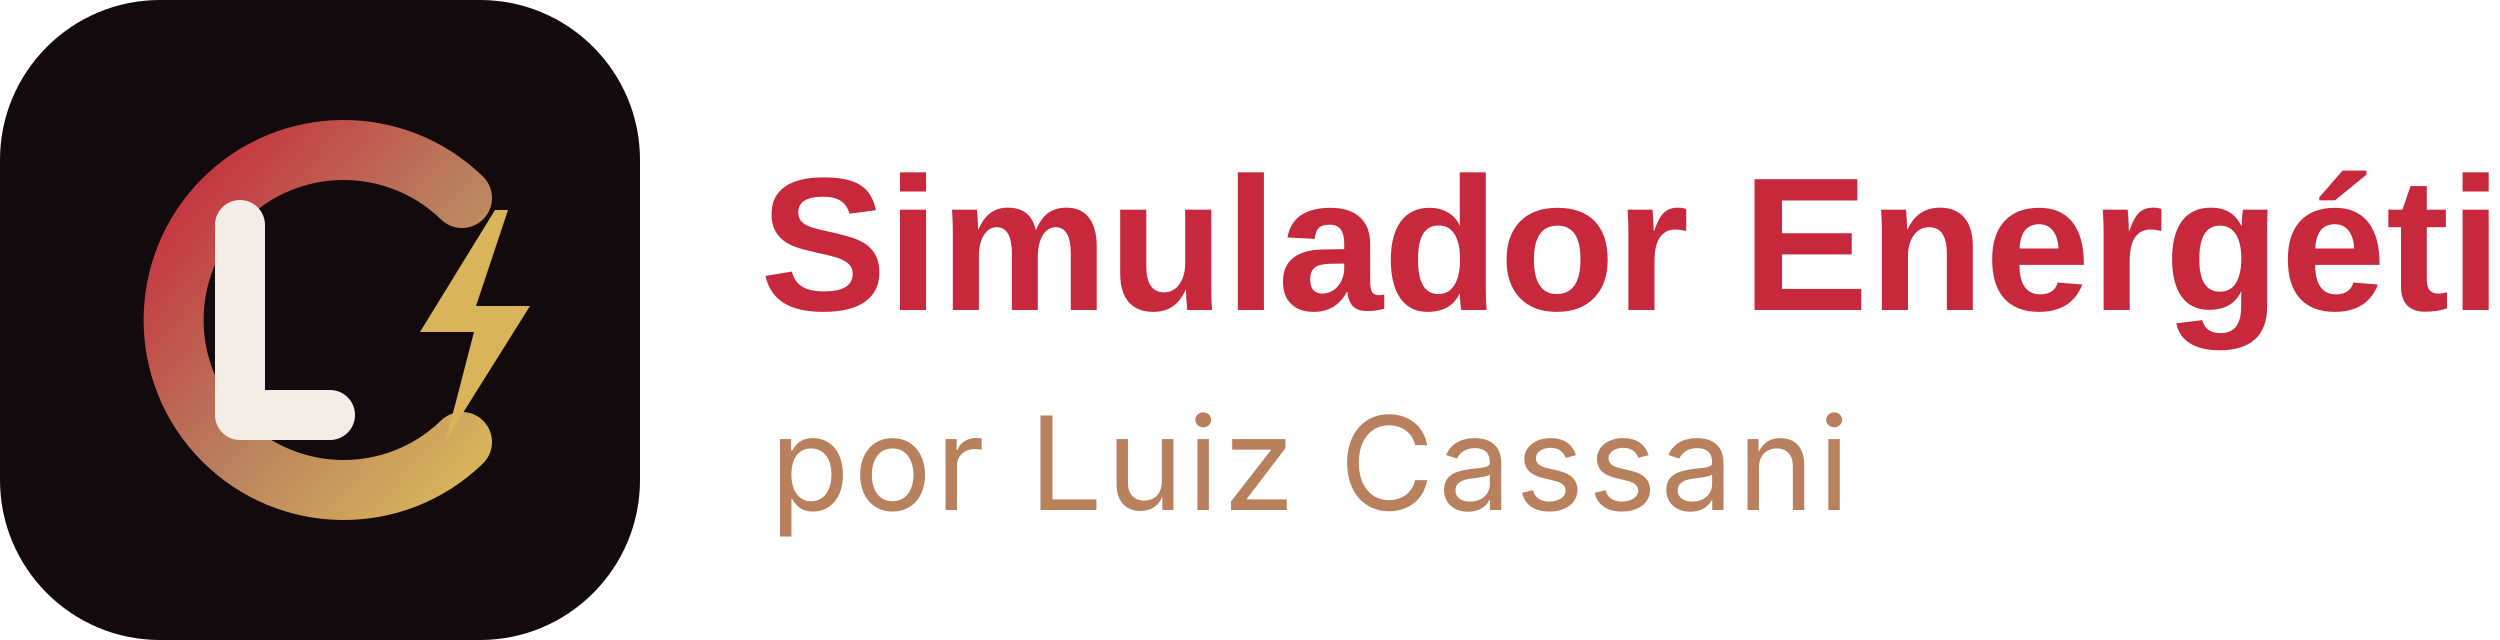
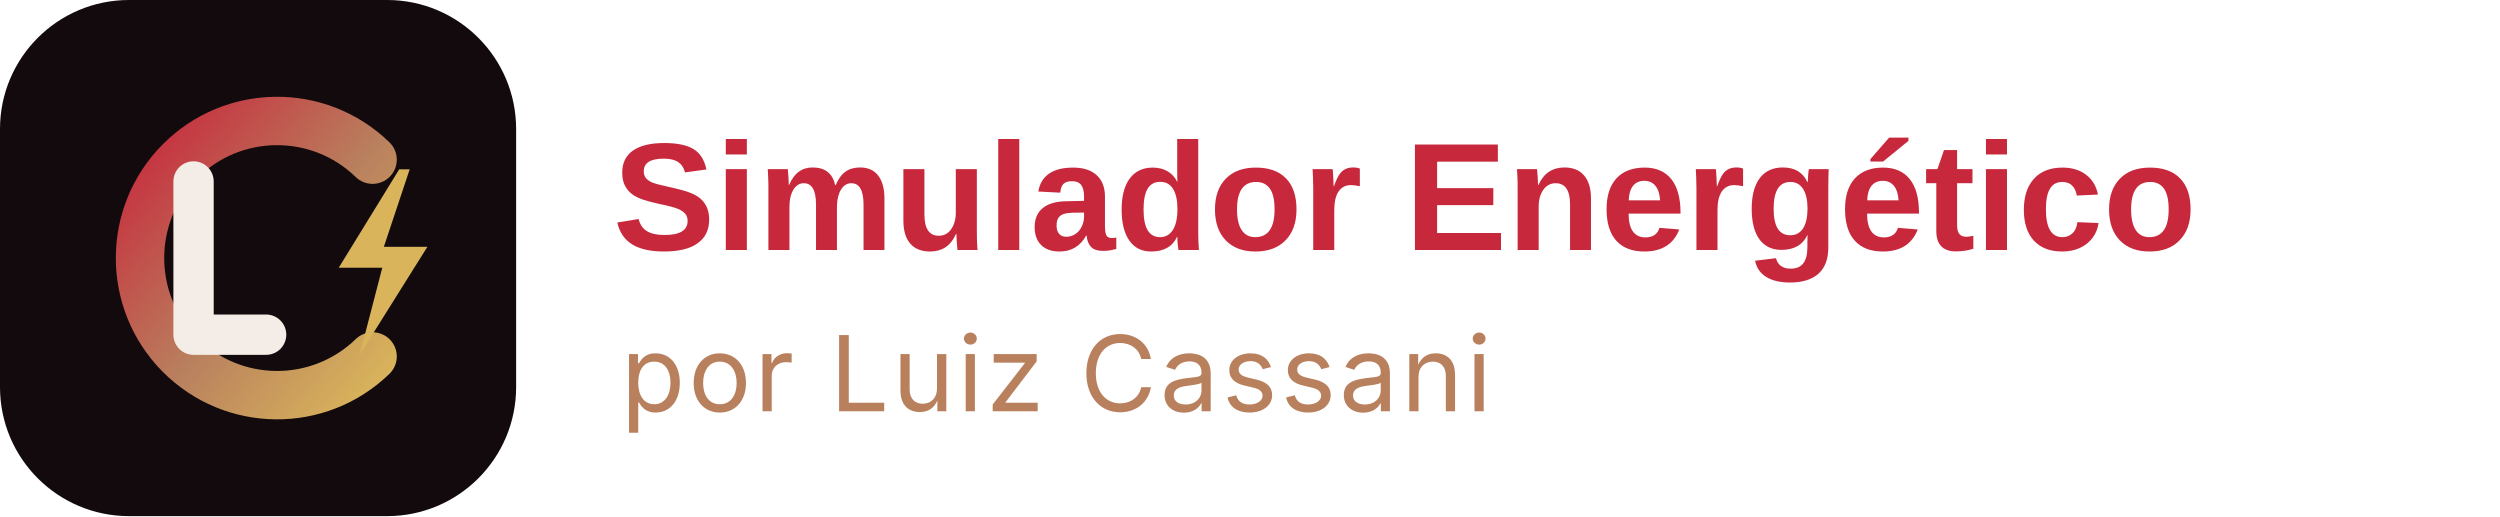
- <svg xmlns="http://www.w3.org/2000/svg" viewBox="0 0 250 64" role="img" aria-label="Simulador Energético, por Luiz Cassani">
+ <svg xmlns="http://www.w3.org/2000/svg" viewBox="0 0 310 64" role="img" aria-label="Simulador Energético, por Luiz Cassani">
  <defs>
    <linearGradient id="lc-g2" x1="0" y1="0" x2="1" y2="1">
      <stop offset="0" stop-color="#C8283C" />
      <stop offset=".55" stop-color="#B9805E" />
      <stop offset="1" stop-color="#D9B45B" />
    </linearGradient>
  </defs>
  <rect width="64" height="64" rx="16" fill="#120A0D" />
  <path d="M46.2 19.8A17 17 0 1 0 46.2 44.2" fill="none" stroke="url(#lc-g2)" stroke-width="6" stroke-linecap="round" />
  <path d="M24 22.5V41.5H33" fill="none" stroke="#F4ECE6" stroke-width="5" stroke-linecap="round" stroke-linejoin="round" />
  <path d="M49.5 21L42 33.2H47.4L44.6 44L53 30.6H47.6L50.8 21Z" fill="#D9B45B" />
  <text x="76" y="31" font-family="Sora, 'Avenir Next', 'Helvetica Neue', Arial, sans-serif" font-size="19" font-weight="700" fill="#C8283C">Simulador Energético</text>
  <text x="77" y="51" font-family="Inter, 'Avenir Next', 'Helvetica Neue', Arial, sans-serif" font-size="13" fill="#B9805E" letter-spacing=".4">por Luiz Cassani</text>
</svg>
